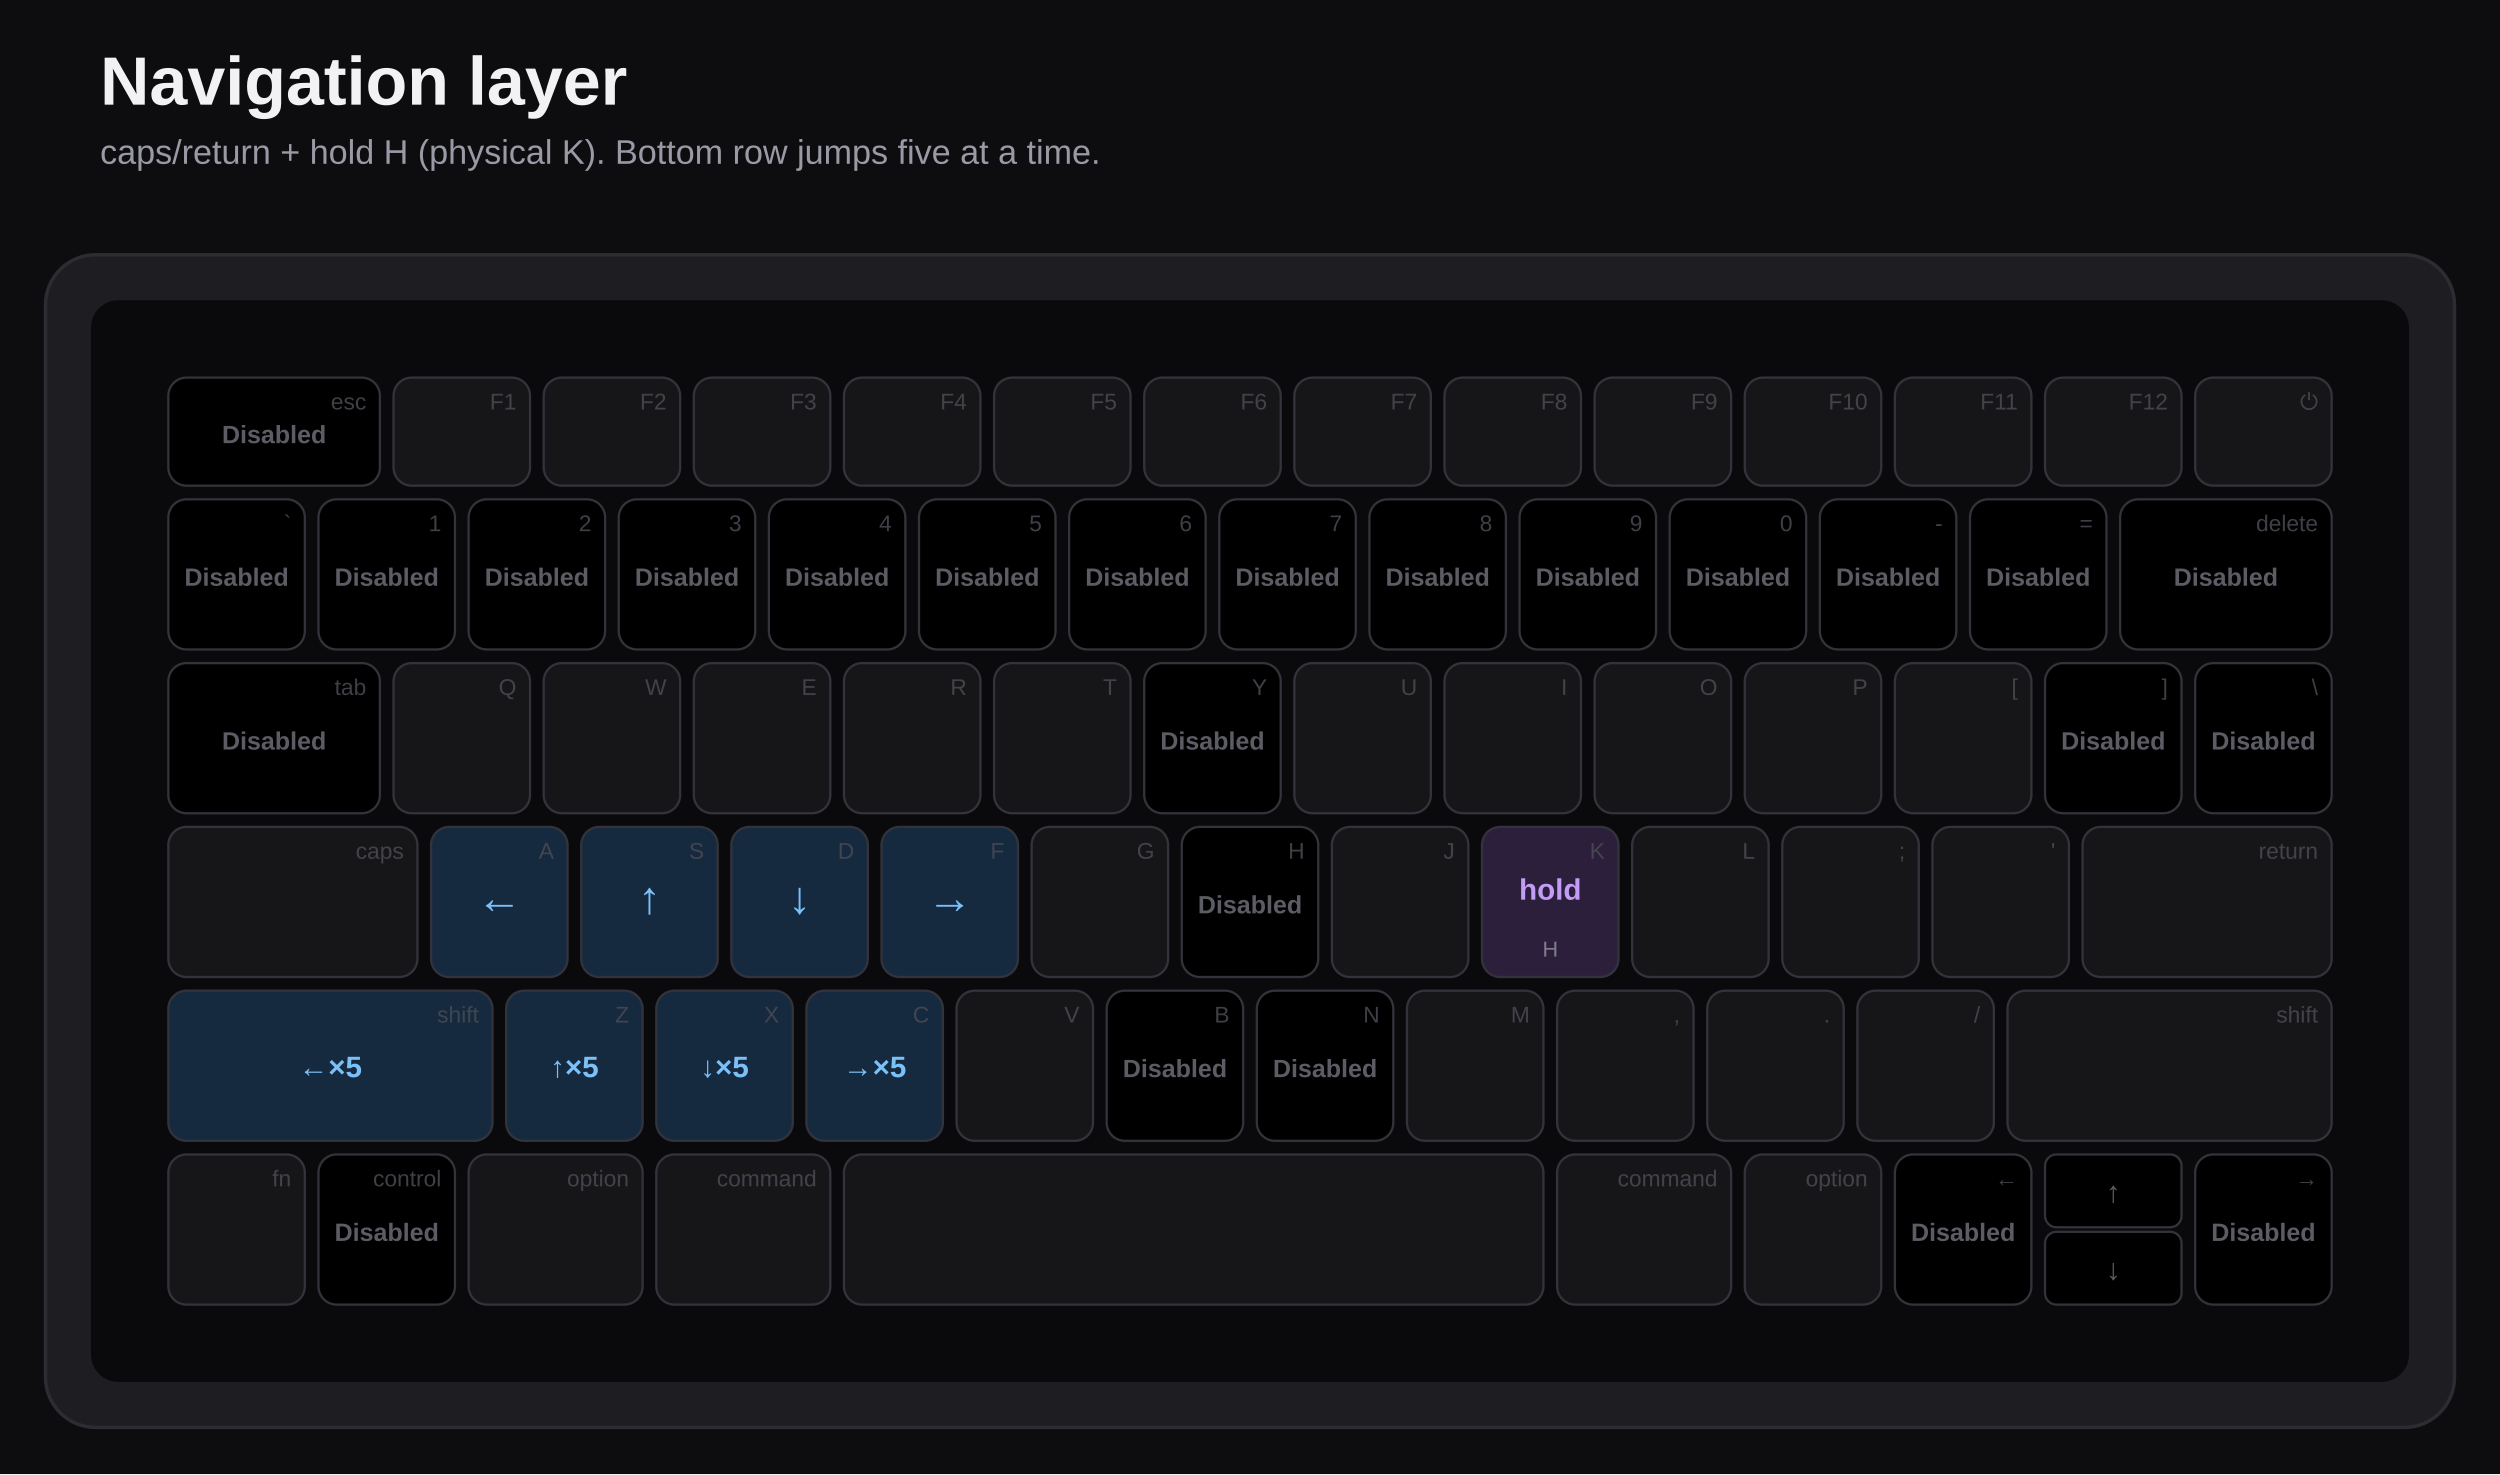
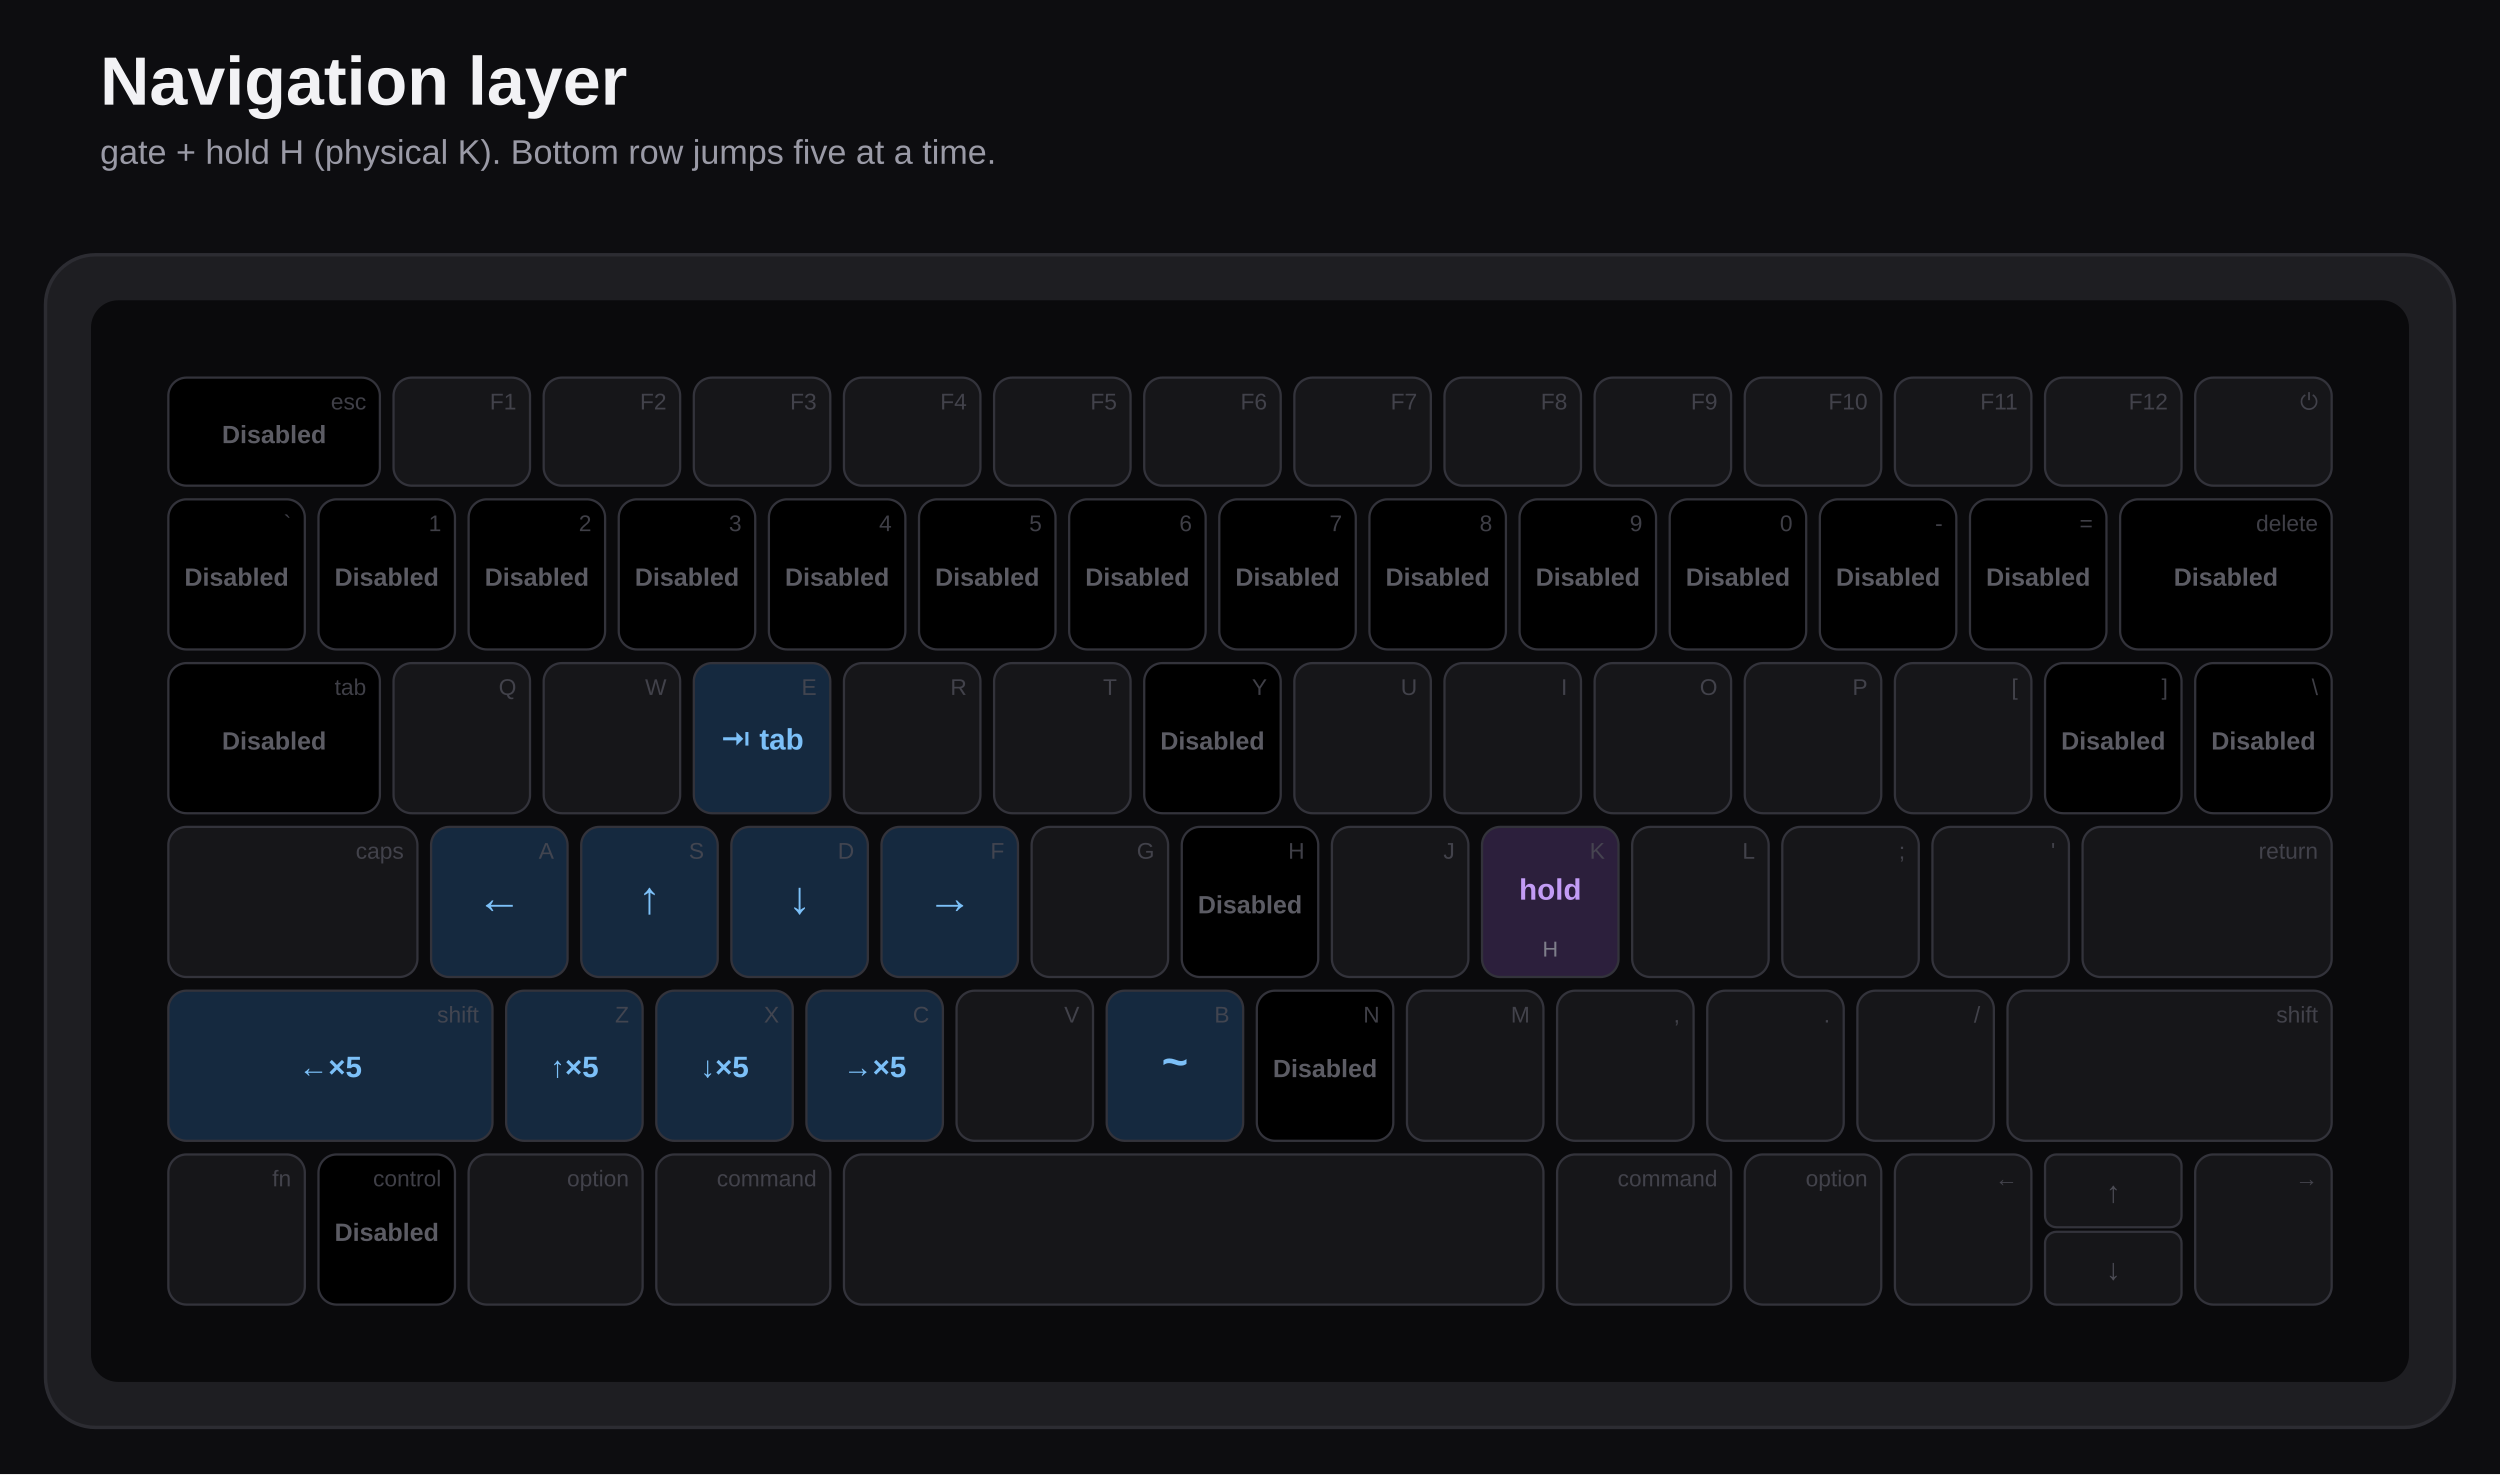
<svg xmlns="http://www.w3.org/2000/svg" width="1099" height="648" viewBox="0 0 1099 648" role="img" aria-label="Navigation layer layer of the splitmac">
  <rect width="1099" height="648" fill="#0d0d10" />
  <text x="44.0" y="46.0" fill="#f2f2f5" font-size="30" font-weight="700" text-anchor="start" opacity="1.0" font-family="-apple-system, BlinkMacSystemFont, 'SF Pro Text', 'Helvetica Neue', Arial, sans-serif">Navigation layer</text>
-   <text x="44.0" y="72.0" fill="#9a9aa6" font-size="15" font-weight="400" text-anchor="start" opacity="1.0" font-family="-apple-system, BlinkMacSystemFont, 'SF Pro Text', 'Helvetica Neue', Arial, sans-serif">caps/return + hold H (physical K). Bottom row jumps five at a time.</text>
+   <text x="44.0" y="72.0" fill="#9a9aa6" font-size="15" font-weight="400" text-anchor="start" opacity="1.0" font-family="-apple-system, BlinkMacSystemFont, 'SF Pro Text', 'Helvetica Neue', Arial, sans-serif">gate + hold H (physical K). Bottom row jumps five at a time.</text>
  <rect x="20.0" y="112.0" width="1059.0" height="515.5" rx="22" fill="#1e1e22" stroke="#2c2c32" stroke-width="1.5" />
  <rect x="40.0" y="132.0" width="1019.0" height="475.5" rx="12" fill="#0a0a0c" />
  <rect x="74.0" y="166.0" width="93.0" height="47.5" rx="8" fill="#000000" stroke="#33333b" stroke-width="1" />
  <text x="161.0" y="180.0" fill="#4a4a53" font-size="10" font-weight="500" text-anchor="end" opacity="0.85" font-family="-apple-system, BlinkMacSystemFont, 'SF Pro Text', 'Helvetica Neue', Arial, sans-serif">esc</text>
  <text x="120.5" y="194.8" fill="#5c5c64" font-size="11" font-weight="600" text-anchor="middle" opacity="1.0" font-family="-apple-system, BlinkMacSystemFont, 'SF Pro Text', 'Helvetica Neue', Arial, sans-serif">Disabled</text>
  <rect x="173.0" y="166.0" width="60.0" height="47.5" rx="8" fill="#161619" stroke="#33333b" stroke-width="1" />
  <text x="227.0" y="180.0" fill="#4a4a53" font-size="10" font-weight="500" text-anchor="end" opacity="0.85" font-family="-apple-system, BlinkMacSystemFont, 'SF Pro Text', 'Helvetica Neue', Arial, sans-serif">F1</text>
  <rect x="239.0" y="166.0" width="60.0" height="47.5" rx="8" fill="#161619" stroke="#33333b" stroke-width="1" />
  <text x="293.0" y="180.0" fill="#4a4a53" font-size="10" font-weight="500" text-anchor="end" opacity="0.85" font-family="-apple-system, BlinkMacSystemFont, 'SF Pro Text', 'Helvetica Neue', Arial, sans-serif">F2</text>
  <rect x="305.0" y="166.0" width="60.0" height="47.5" rx="8" fill="#161619" stroke="#33333b" stroke-width="1" />
  <text x="359.0" y="180.0" fill="#4a4a53" font-size="10" font-weight="500" text-anchor="end" opacity="0.85" font-family="-apple-system, BlinkMacSystemFont, 'SF Pro Text', 'Helvetica Neue', Arial, sans-serif">F3</text>
  <rect x="371.0" y="166.0" width="60.0" height="47.5" rx="8" fill="#161619" stroke="#33333b" stroke-width="1" />
  <text x="425.0" y="180.0" fill="#4a4a53" font-size="10" font-weight="500" text-anchor="end" opacity="0.85" font-family="-apple-system, BlinkMacSystemFont, 'SF Pro Text', 'Helvetica Neue', Arial, sans-serif">F4</text>
  <rect x="437.0" y="166.0" width="60.0" height="47.5" rx="8" fill="#161619" stroke="#33333b" stroke-width="1" />
  <text x="491.0" y="180.0" fill="#4a4a53" font-size="10" font-weight="500" text-anchor="end" opacity="0.85" font-family="-apple-system, BlinkMacSystemFont, 'SF Pro Text', 'Helvetica Neue', Arial, sans-serif">F5</text>
  <rect x="503.0" y="166.0" width="60.0" height="47.5" rx="8" fill="#161619" stroke="#33333b" stroke-width="1" />
  <text x="557.0" y="180.0" fill="#4a4a53" font-size="10" font-weight="500" text-anchor="end" opacity="0.85" font-family="-apple-system, BlinkMacSystemFont, 'SF Pro Text', 'Helvetica Neue', Arial, sans-serif">F6</text>
  <rect x="569.0" y="166.0" width="60.0" height="47.5" rx="8" fill="#161619" stroke="#33333b" stroke-width="1" />
  <text x="623.0" y="180.0" fill="#4a4a53" font-size="10" font-weight="500" text-anchor="end" opacity="0.85" font-family="-apple-system, BlinkMacSystemFont, 'SF Pro Text', 'Helvetica Neue', Arial, sans-serif">F7</text>
  <rect x="635.0" y="166.0" width="60.0" height="47.5" rx="8" fill="#161619" stroke="#33333b" stroke-width="1" />
  <text x="689.0" y="180.0" fill="#4a4a53" font-size="10" font-weight="500" text-anchor="end" opacity="0.85" font-family="-apple-system, BlinkMacSystemFont, 'SF Pro Text', 'Helvetica Neue', Arial, sans-serif">F8</text>
  <rect x="701.0" y="166.0" width="60.0" height="47.5" rx="8" fill="#161619" stroke="#33333b" stroke-width="1" />
  <text x="755.0" y="180.0" fill="#4a4a53" font-size="10" font-weight="500" text-anchor="end" opacity="0.85" font-family="-apple-system, BlinkMacSystemFont, 'SF Pro Text', 'Helvetica Neue', Arial, sans-serif">F9</text>
  <rect x="767.0" y="166.0" width="60.0" height="47.5" rx="8" fill="#161619" stroke="#33333b" stroke-width="1" />
  <text x="821.0" y="180.0" fill="#4a4a53" font-size="10" font-weight="500" text-anchor="end" opacity="0.85" font-family="-apple-system, BlinkMacSystemFont, 'SF Pro Text', 'Helvetica Neue', Arial, sans-serif">F10</text>
  <rect x="833.0" y="166.0" width="60.0" height="47.5" rx="8" fill="#161619" stroke="#33333b" stroke-width="1" />
  <text x="887.0" y="180.0" fill="#4a4a53" font-size="10" font-weight="500" text-anchor="end" opacity="0.85" font-family="-apple-system, BlinkMacSystemFont, 'SF Pro Text', 'Helvetica Neue', Arial, sans-serif">F11</text>
  <rect x="899.0" y="166.0" width="60.0" height="47.5" rx="8" fill="#161619" stroke="#33333b" stroke-width="1" />
  <text x="953.0" y="180.0" fill="#4a4a53" font-size="10" font-weight="500" text-anchor="end" opacity="0.85" font-family="-apple-system, BlinkMacSystemFont, 'SF Pro Text', 'Helvetica Neue', Arial, sans-serif">F12</text>
  <rect x="965.0" y="166.0" width="60.0" height="47.5" rx="8" fill="#161619" stroke="#33333b" stroke-width="1" />
  <text x="1019.0" y="180.0" fill="#4a4a53" font-size="10" font-weight="500" text-anchor="end" opacity="0.85" font-family="-apple-system, BlinkMacSystemFont, 'SF Pro Text', 'Helvetica Neue', Arial, sans-serif">⏻</text>
  <rect x="74.0" y="219.5" width="60.0" height="66.0" rx="8" fill="#000000" stroke="#33333b" stroke-width="1" />
  <text x="128.0" y="233.5" fill="#4a4a53" font-size="10" font-weight="500" text-anchor="end" opacity="0.85" font-family="-apple-system, BlinkMacSystemFont, 'SF Pro Text', 'Helvetica Neue', Arial, sans-serif">`</text>
  <text x="104.0" y="257.5" fill="#5c5c64" font-size="11" font-weight="600" text-anchor="middle" opacity="1.0" font-family="-apple-system, BlinkMacSystemFont, 'SF Pro Text', 'Helvetica Neue', Arial, sans-serif">Disabled</text>
  <rect x="140.0" y="219.5" width="60.0" height="66.0" rx="8" fill="#000000" stroke="#33333b" stroke-width="1" />
  <text x="194.0" y="233.5" fill="#4a4a53" font-size="10" font-weight="500" text-anchor="end" opacity="0.85" font-family="-apple-system, BlinkMacSystemFont, 'SF Pro Text', 'Helvetica Neue', Arial, sans-serif">1</text>
  <text x="170.0" y="257.5" fill="#5c5c64" font-size="11" font-weight="600" text-anchor="middle" opacity="1.0" font-family="-apple-system, BlinkMacSystemFont, 'SF Pro Text', 'Helvetica Neue', Arial, sans-serif">Disabled</text>
  <rect x="206.0" y="219.5" width="60.0" height="66.0" rx="8" fill="#000000" stroke="#33333b" stroke-width="1" />
  <text x="260.0" y="233.5" fill="#4a4a53" font-size="10" font-weight="500" text-anchor="end" opacity="0.85" font-family="-apple-system, BlinkMacSystemFont, 'SF Pro Text', 'Helvetica Neue', Arial, sans-serif">2</text>
  <text x="236.0" y="257.5" fill="#5c5c64" font-size="11" font-weight="600" text-anchor="middle" opacity="1.0" font-family="-apple-system, BlinkMacSystemFont, 'SF Pro Text', 'Helvetica Neue', Arial, sans-serif">Disabled</text>
  <rect x="272.0" y="219.5" width="60.0" height="66.0" rx="8" fill="#000000" stroke="#33333b" stroke-width="1" />
  <text x="326.0" y="233.5" fill="#4a4a53" font-size="10" font-weight="500" text-anchor="end" opacity="0.85" font-family="-apple-system, BlinkMacSystemFont, 'SF Pro Text', 'Helvetica Neue', Arial, sans-serif">3</text>
  <text x="302.0" y="257.5" fill="#5c5c64" font-size="11" font-weight="600" text-anchor="middle" opacity="1.0" font-family="-apple-system, BlinkMacSystemFont, 'SF Pro Text', 'Helvetica Neue', Arial, sans-serif">Disabled</text>
  <rect x="338.0" y="219.5" width="60.0" height="66.0" rx="8" fill="#000000" stroke="#33333b" stroke-width="1" />
  <text x="392.0" y="233.5" fill="#4a4a53" font-size="10" font-weight="500" text-anchor="end" opacity="0.85" font-family="-apple-system, BlinkMacSystemFont, 'SF Pro Text', 'Helvetica Neue', Arial, sans-serif">4</text>
  <text x="368.0" y="257.5" fill="#5c5c64" font-size="11" font-weight="600" text-anchor="middle" opacity="1.0" font-family="-apple-system, BlinkMacSystemFont, 'SF Pro Text', 'Helvetica Neue', Arial, sans-serif">Disabled</text>
  <rect x="404.0" y="219.5" width="60.0" height="66.0" rx="8" fill="#000000" stroke="#33333b" stroke-width="1" />
  <text x="458.0" y="233.5" fill="#4a4a53" font-size="10" font-weight="500" text-anchor="end" opacity="0.85" font-family="-apple-system, BlinkMacSystemFont, 'SF Pro Text', 'Helvetica Neue', Arial, sans-serif">5</text>
  <text x="434.0" y="257.5" fill="#5c5c64" font-size="11" font-weight="600" text-anchor="middle" opacity="1.0" font-family="-apple-system, BlinkMacSystemFont, 'SF Pro Text', 'Helvetica Neue', Arial, sans-serif">Disabled</text>
  <rect x="470.0" y="219.5" width="60.0" height="66.0" rx="8" fill="#000000" stroke="#33333b" stroke-width="1" />
  <text x="524.0" y="233.5" fill="#4a4a53" font-size="10" font-weight="500" text-anchor="end" opacity="0.85" font-family="-apple-system, BlinkMacSystemFont, 'SF Pro Text', 'Helvetica Neue', Arial, sans-serif">6</text>
  <text x="500.0" y="257.5" fill="#5c5c64" font-size="11" font-weight="600" text-anchor="middle" opacity="1.0" font-family="-apple-system, BlinkMacSystemFont, 'SF Pro Text', 'Helvetica Neue', Arial, sans-serif">Disabled</text>
  <rect x="536.0" y="219.5" width="60.0" height="66.0" rx="8" fill="#000000" stroke="#33333b" stroke-width="1" />
  <text x="590.0" y="233.5" fill="#4a4a53" font-size="10" font-weight="500" text-anchor="end" opacity="0.85" font-family="-apple-system, BlinkMacSystemFont, 'SF Pro Text', 'Helvetica Neue', Arial, sans-serif">7</text>
  <text x="566.0" y="257.5" fill="#5c5c64" font-size="11" font-weight="600" text-anchor="middle" opacity="1.0" font-family="-apple-system, BlinkMacSystemFont, 'SF Pro Text', 'Helvetica Neue', Arial, sans-serif">Disabled</text>
  <rect x="602.0" y="219.5" width="60.0" height="66.0" rx="8" fill="#000000" stroke="#33333b" stroke-width="1" />
  <text x="656.0" y="233.5" fill="#4a4a53" font-size="10" font-weight="500" text-anchor="end" opacity="0.85" font-family="-apple-system, BlinkMacSystemFont, 'SF Pro Text', 'Helvetica Neue', Arial, sans-serif">8</text>
  <text x="632.0" y="257.5" fill="#5c5c64" font-size="11" font-weight="600" text-anchor="middle" opacity="1.0" font-family="-apple-system, BlinkMacSystemFont, 'SF Pro Text', 'Helvetica Neue', Arial, sans-serif">Disabled</text>
  <rect x="668.0" y="219.5" width="60.0" height="66.0" rx="8" fill="#000000" stroke="#33333b" stroke-width="1" />
  <text x="722.0" y="233.5" fill="#4a4a53" font-size="10" font-weight="500" text-anchor="end" opacity="0.85" font-family="-apple-system, BlinkMacSystemFont, 'SF Pro Text', 'Helvetica Neue', Arial, sans-serif">9</text>
  <text x="698.0" y="257.5" fill="#5c5c64" font-size="11" font-weight="600" text-anchor="middle" opacity="1.0" font-family="-apple-system, BlinkMacSystemFont, 'SF Pro Text', 'Helvetica Neue', Arial, sans-serif">Disabled</text>
  <rect x="734.0" y="219.5" width="60.0" height="66.0" rx="8" fill="#000000" stroke="#33333b" stroke-width="1" />
  <text x="788.0" y="233.5" fill="#4a4a53" font-size="10" font-weight="500" text-anchor="end" opacity="0.85" font-family="-apple-system, BlinkMacSystemFont, 'SF Pro Text', 'Helvetica Neue', Arial, sans-serif">0</text>
  <text x="764.0" y="257.5" fill="#5c5c64" font-size="11" font-weight="600" text-anchor="middle" opacity="1.0" font-family="-apple-system, BlinkMacSystemFont, 'SF Pro Text', 'Helvetica Neue', Arial, sans-serif">Disabled</text>
  <rect x="800.0" y="219.5" width="60.0" height="66.0" rx="8" fill="#000000" stroke="#33333b" stroke-width="1" />
  <text x="854.0" y="233.5" fill="#4a4a53" font-size="10" font-weight="500" text-anchor="end" opacity="0.85" font-family="-apple-system, BlinkMacSystemFont, 'SF Pro Text', 'Helvetica Neue', Arial, sans-serif">-</text>
  <text x="830.0" y="257.5" fill="#5c5c64" font-size="11" font-weight="600" text-anchor="middle" opacity="1.0" font-family="-apple-system, BlinkMacSystemFont, 'SF Pro Text', 'Helvetica Neue', Arial, sans-serif">Disabled</text>
  <rect x="866.0" y="219.5" width="60.0" height="66.0" rx="8" fill="#000000" stroke="#33333b" stroke-width="1" />
  <text x="920.0" y="233.5" fill="#4a4a53" font-size="10" font-weight="500" text-anchor="end" opacity="0.85" font-family="-apple-system, BlinkMacSystemFont, 'SF Pro Text', 'Helvetica Neue', Arial, sans-serif">=</text>
  <text x="896.0" y="257.5" fill="#5c5c64" font-size="11" font-weight="600" text-anchor="middle" opacity="1.0" font-family="-apple-system, BlinkMacSystemFont, 'SF Pro Text', 'Helvetica Neue', Arial, sans-serif">Disabled</text>
  <rect x="932.0" y="219.5" width="93.0" height="66.0" rx="8" fill="#000000" stroke="#33333b" stroke-width="1" />
  <text x="1019.0" y="233.5" fill="#4a4a53" font-size="10" font-weight="500" text-anchor="end" opacity="0.85" font-family="-apple-system, BlinkMacSystemFont, 'SF Pro Text', 'Helvetica Neue', Arial, sans-serif">delete</text>
  <text x="978.5" y="257.5" fill="#5c5c64" font-size="11" font-weight="600" text-anchor="middle" opacity="1.0" font-family="-apple-system, BlinkMacSystemFont, 'SF Pro Text', 'Helvetica Neue', Arial, sans-serif">Disabled</text>
  <rect x="74.0" y="291.5" width="93.0" height="66.0" rx="8" fill="#000000" stroke="#33333b" stroke-width="1" />
  <text x="161.0" y="305.5" fill="#4a4a53" font-size="10" font-weight="500" text-anchor="end" opacity="0.85" font-family="-apple-system, BlinkMacSystemFont, 'SF Pro Text', 'Helvetica Neue', Arial, sans-serif">tab</text>
  <text x="120.5" y="329.5" fill="#5c5c64" font-size="11" font-weight="600" text-anchor="middle" opacity="1.0" font-family="-apple-system, BlinkMacSystemFont, 'SF Pro Text', 'Helvetica Neue', Arial, sans-serif">Disabled</text>
  <rect x="173.0" y="291.5" width="60.0" height="66.0" rx="8" fill="#161619" stroke="#33333b" stroke-width="1" />
  <text x="227.0" y="305.5" fill="#4a4a53" font-size="10" font-weight="500" text-anchor="end" opacity="0.85" font-family="-apple-system, BlinkMacSystemFont, 'SF Pro Text', 'Helvetica Neue', Arial, sans-serif">Q</text>
  <rect x="239.0" y="291.5" width="60.0" height="66.0" rx="8" fill="#161619" stroke="#33333b" stroke-width="1" />
  <text x="293.0" y="305.5" fill="#4a4a53" font-size="10" font-weight="500" text-anchor="end" opacity="0.85" font-family="-apple-system, BlinkMacSystemFont, 'SF Pro Text', 'Helvetica Neue', Arial, sans-serif">W</text>
-   <rect x="305.0" y="291.5" width="60.0" height="66.0" rx="8" fill="#161619" stroke="#33333b" stroke-width="1" />
+   <rect x="305.0" y="291.5" width="60.0" height="66.0" rx="8" fill="#15293f" stroke="#33333b" stroke-width="1" />
  <text x="359.0" y="305.5" fill="#4a4a53" font-size="10" font-weight="500" text-anchor="end" opacity="0.85" font-family="-apple-system, BlinkMacSystemFont, 'SF Pro Text', 'Helvetica Neue', Arial, sans-serif">E</text>
+   <text x="335.0" y="329.5" fill="#7cc0f8" font-size="13" font-weight="600" text-anchor="middle" opacity="1.0" font-family="-apple-system, BlinkMacSystemFont, 'SF Pro Text', 'Helvetica Neue', Arial, sans-serif">⇥ tab</text>
  <rect x="371.0" y="291.5" width="60.0" height="66.0" rx="8" fill="#161619" stroke="#33333b" stroke-width="1" />
  <text x="425.0" y="305.5" fill="#4a4a53" font-size="10" font-weight="500" text-anchor="end" opacity="0.85" font-family="-apple-system, BlinkMacSystemFont, 'SF Pro Text', 'Helvetica Neue', Arial, sans-serif">R</text>
  <rect x="437.0" y="291.5" width="60.0" height="66.0" rx="8" fill="#161619" stroke="#33333b" stroke-width="1" />
  <text x="491.0" y="305.5" fill="#4a4a53" font-size="10" font-weight="500" text-anchor="end" opacity="0.85" font-family="-apple-system, BlinkMacSystemFont, 'SF Pro Text', 'Helvetica Neue', Arial, sans-serif">T</text>
  <rect x="503.0" y="291.5" width="60.0" height="66.0" rx="8" fill="#000000" stroke="#33333b" stroke-width="1" />
  <text x="557.0" y="305.5" fill="#4a4a53" font-size="10" font-weight="500" text-anchor="end" opacity="0.85" font-family="-apple-system, BlinkMacSystemFont, 'SF Pro Text', 'Helvetica Neue', Arial, sans-serif">Y</text>
  <text x="533.0" y="329.5" fill="#5c5c64" font-size="11" font-weight="600" text-anchor="middle" opacity="1.0" font-family="-apple-system, BlinkMacSystemFont, 'SF Pro Text', 'Helvetica Neue', Arial, sans-serif">Disabled</text>
  <rect x="569.0" y="291.5" width="60.0" height="66.0" rx="8" fill="#161619" stroke="#33333b" stroke-width="1" />
  <text x="623.0" y="305.5" fill="#4a4a53" font-size="10" font-weight="500" text-anchor="end" opacity="0.85" font-family="-apple-system, BlinkMacSystemFont, 'SF Pro Text', 'Helvetica Neue', Arial, sans-serif">U</text>
  <rect x="635.0" y="291.5" width="60.0" height="66.0" rx="8" fill="#161619" stroke="#33333b" stroke-width="1" />
  <text x="689.0" y="305.5" fill="#4a4a53" font-size="10" font-weight="500" text-anchor="end" opacity="0.85" font-family="-apple-system, BlinkMacSystemFont, 'SF Pro Text', 'Helvetica Neue', Arial, sans-serif">I</text>
  <rect x="701.0" y="291.5" width="60.0" height="66.0" rx="8" fill="#161619" stroke="#33333b" stroke-width="1" />
  <text x="755.0" y="305.5" fill="#4a4a53" font-size="10" font-weight="500" text-anchor="end" opacity="0.85" font-family="-apple-system, BlinkMacSystemFont, 'SF Pro Text', 'Helvetica Neue', Arial, sans-serif">O</text>
  <rect x="767.0" y="291.5" width="60.0" height="66.0" rx="8" fill="#161619" stroke="#33333b" stroke-width="1" />
  <text x="821.0" y="305.5" fill="#4a4a53" font-size="10" font-weight="500" text-anchor="end" opacity="0.85" font-family="-apple-system, BlinkMacSystemFont, 'SF Pro Text', 'Helvetica Neue', Arial, sans-serif">P</text>
  <rect x="833.0" y="291.5" width="60.0" height="66.0" rx="8" fill="#161619" stroke="#33333b" stroke-width="1" />
  <text x="887.0" y="305.5" fill="#4a4a53" font-size="10" font-weight="500" text-anchor="end" opacity="0.85" font-family="-apple-system, BlinkMacSystemFont, 'SF Pro Text', 'Helvetica Neue', Arial, sans-serif">[</text>
  <rect x="899.0" y="291.5" width="60.0" height="66.0" rx="8" fill="#000000" stroke="#33333b" stroke-width="1" />
  <text x="953.0" y="305.5" fill="#4a4a53" font-size="10" font-weight="500" text-anchor="end" opacity="0.85" font-family="-apple-system, BlinkMacSystemFont, 'SF Pro Text', 'Helvetica Neue', Arial, sans-serif">]</text>
  <text x="929.0" y="329.5" fill="#5c5c64" font-size="11" font-weight="600" text-anchor="middle" opacity="1.0" font-family="-apple-system, BlinkMacSystemFont, 'SF Pro Text', 'Helvetica Neue', Arial, sans-serif">Disabled</text>
  <rect x="965.0" y="291.5" width="60.0" height="66.0" rx="8" fill="#000000" stroke="#33333b" stroke-width="1" />
  <text x="1019.0" y="305.5" fill="#4a4a53" font-size="10" font-weight="500" text-anchor="end" opacity="0.85" font-family="-apple-system, BlinkMacSystemFont, 'SF Pro Text', 'Helvetica Neue', Arial, sans-serif">\</text>
  <text x="995.0" y="329.5" fill="#5c5c64" font-size="11" font-weight="600" text-anchor="middle" opacity="1.0" font-family="-apple-system, BlinkMacSystemFont, 'SF Pro Text', 'Helvetica Neue', Arial, sans-serif">Disabled</text>
  <rect x="74.0" y="363.5" width="109.5" height="66.0" rx="8" fill="#161619" stroke="#33333b" stroke-width="1" />
  <text x="177.5" y="377.5" fill="#4a4a53" font-size="10" font-weight="500" text-anchor="end" opacity="0.85" font-family="-apple-system, BlinkMacSystemFont, 'SF Pro Text', 'Helvetica Neue', Arial, sans-serif">caps</text>
  <rect x="189.5" y="363.5" width="60.0" height="66.0" rx="8" fill="#15293f" stroke="#33333b" stroke-width="1" />
  <text x="243.5" y="377.5" fill="#4a4a53" font-size="10" font-weight="500" text-anchor="end" opacity="0.85" font-family="-apple-system, BlinkMacSystemFont, 'SF Pro Text', 'Helvetica Neue', Arial, sans-serif">A</text>
  <text x="219.5" y="401.5" fill="#7cc0f8" font-size="20" font-weight="700" text-anchor="middle" opacity="1.0" font-family="-apple-system, BlinkMacSystemFont, 'SF Pro Text', 'Helvetica Neue', Arial, sans-serif">←</text>
  <rect x="255.5" y="363.5" width="60.0" height="66.0" rx="8" fill="#15293f" stroke="#33333b" stroke-width="1" />
  <text x="309.5" y="377.5" fill="#4a4a53" font-size="10" font-weight="500" text-anchor="end" opacity="0.85" font-family="-apple-system, BlinkMacSystemFont, 'SF Pro Text', 'Helvetica Neue', Arial, sans-serif">S</text>
  <text x="285.5" y="401.5" fill="#7cc0f8" font-size="20" font-weight="700" text-anchor="middle" opacity="1.0" font-family="-apple-system, BlinkMacSystemFont, 'SF Pro Text', 'Helvetica Neue', Arial, sans-serif">↑</text>
  <rect x="321.5" y="363.5" width="60.0" height="66.0" rx="8" fill="#15293f" stroke="#33333b" stroke-width="1" />
  <text x="375.5" y="377.5" fill="#4a4a53" font-size="10" font-weight="500" text-anchor="end" opacity="0.85" font-family="-apple-system, BlinkMacSystemFont, 'SF Pro Text', 'Helvetica Neue', Arial, sans-serif">D</text>
  <text x="351.5" y="401.5" fill="#7cc0f8" font-size="20" font-weight="700" text-anchor="middle" opacity="1.0" font-family="-apple-system, BlinkMacSystemFont, 'SF Pro Text', 'Helvetica Neue', Arial, sans-serif">↓</text>
  <rect x="387.5" y="363.5" width="60.0" height="66.0" rx="8" fill="#15293f" stroke="#33333b" stroke-width="1" />
  <text x="441.5" y="377.5" fill="#4a4a53" font-size="10" font-weight="500" text-anchor="end" opacity="0.85" font-family="-apple-system, BlinkMacSystemFont, 'SF Pro Text', 'Helvetica Neue', Arial, sans-serif">F</text>
  <text x="417.5" y="401.5" fill="#7cc0f8" font-size="20" font-weight="700" text-anchor="middle" opacity="1.0" font-family="-apple-system, BlinkMacSystemFont, 'SF Pro Text', 'Helvetica Neue', Arial, sans-serif">→</text>
  <rect x="453.5" y="363.5" width="60.0" height="66.0" rx="8" fill="#161619" stroke="#33333b" stroke-width="1" />
  <text x="507.5" y="377.5" fill="#4a4a53" font-size="10" font-weight="500" text-anchor="end" opacity="0.85" font-family="-apple-system, BlinkMacSystemFont, 'SF Pro Text', 'Helvetica Neue', Arial, sans-serif">G</text>
  <rect x="519.5" y="363.5" width="60.0" height="66.0" rx="8" fill="#000000" stroke="#33333b" stroke-width="1" />
  <text x="573.5" y="377.5" fill="#4a4a53" font-size="10" font-weight="500" text-anchor="end" opacity="0.85" font-family="-apple-system, BlinkMacSystemFont, 'SF Pro Text', 'Helvetica Neue', Arial, sans-serif">H</text>
  <text x="549.5" y="401.5" fill="#5c5c64" font-size="11" font-weight="600" text-anchor="middle" opacity="1.0" font-family="-apple-system, BlinkMacSystemFont, 'SF Pro Text', 'Helvetica Neue', Arial, sans-serif">Disabled</text>
  <rect x="585.5" y="363.5" width="60.0" height="66.0" rx="8" fill="#161619" stroke="#33333b" stroke-width="1" />
  <text x="639.5" y="377.5" fill="#4a4a53" font-size="10" font-weight="500" text-anchor="end" opacity="0.85" font-family="-apple-system, BlinkMacSystemFont, 'SF Pro Text', 'Helvetica Neue', Arial, sans-serif">J</text>
  <rect x="651.5" y="363.5" width="60.0" height="66.0" rx="8" fill="#2c1f3c" stroke="#33333b" stroke-width="1" />
  <text x="705.5" y="377.5" fill="#4a4a53" font-size="10" font-weight="500" text-anchor="end" opacity="0.85" font-family="-apple-system, BlinkMacSystemFont, 'SF Pro Text', 'Helvetica Neue', Arial, sans-serif">K</text>
  <text x="681.5" y="395.5" fill="#c39cf5" font-size="13" font-weight="600" text-anchor="middle" opacity="1.0" font-family="-apple-system, BlinkMacSystemFont, 'SF Pro Text', 'Helvetica Neue', Arial, sans-serif">hold</text>
  <text x="681.5" y="420.5" fill="#7e7e8a" font-size="9.5" font-weight="500" text-anchor="middle" opacity="1.0" font-family="-apple-system, BlinkMacSystemFont, 'SF Pro Text', 'Helvetica Neue', Arial, sans-serif">H</text>
  <rect x="717.5" y="363.5" width="60.0" height="66.0" rx="8" fill="#161619" stroke="#33333b" stroke-width="1" />
  <text x="771.5" y="377.5" fill="#4a4a53" font-size="10" font-weight="500" text-anchor="end" opacity="0.85" font-family="-apple-system, BlinkMacSystemFont, 'SF Pro Text', 'Helvetica Neue', Arial, sans-serif">L</text>
  <rect x="783.5" y="363.5" width="60.0" height="66.0" rx="8" fill="#161619" stroke="#33333b" stroke-width="1" />
  <text x="837.5" y="377.5" fill="#4a4a53" font-size="10" font-weight="500" text-anchor="end" opacity="0.85" font-family="-apple-system, BlinkMacSystemFont, 'SF Pro Text', 'Helvetica Neue', Arial, sans-serif">;</text>
  <rect x="849.5" y="363.5" width="60.0" height="66.0" rx="8" fill="#161619" stroke="#33333b" stroke-width="1" />
  <text x="903.5" y="377.5" fill="#4a4a53" font-size="10" font-weight="500" text-anchor="end" opacity="0.85" font-family="-apple-system, BlinkMacSystemFont, 'SF Pro Text', 'Helvetica Neue', Arial, sans-serif">'</text>
  <rect x="915.5" y="363.5" width="109.5" height="66.0" rx="8" fill="#161619" stroke="#33333b" stroke-width="1" />
  <text x="1019.0" y="377.5" fill="#4a4a53" font-size="10" font-weight="500" text-anchor="end" opacity="0.85" font-family="-apple-system, BlinkMacSystemFont, 'SF Pro Text', 'Helvetica Neue', Arial, sans-serif">return</text>
  <rect x="74.0" y="435.5" width="142.5" height="66.0" rx="8" fill="#15293f" stroke="#33333b" stroke-width="1" />
  <text x="210.5" y="449.5" fill="#4a4a53" font-size="10" font-weight="500" text-anchor="end" opacity="0.85" font-family="-apple-system, BlinkMacSystemFont, 'SF Pro Text', 'Helvetica Neue', Arial, sans-serif">shift</text>
  <text x="145.2" y="473.5" fill="#7cc0f8" font-size="13" font-weight="600" text-anchor="middle" opacity="1.0" font-family="-apple-system, BlinkMacSystemFont, 'SF Pro Text', 'Helvetica Neue', Arial, sans-serif">←×5</text>
  <rect x="222.5" y="435.5" width="60.0" height="66.0" rx="8" fill="#15293f" stroke="#33333b" stroke-width="1" />
  <text x="276.5" y="449.5" fill="#4a4a53" font-size="10" font-weight="500" text-anchor="end" opacity="0.85" font-family="-apple-system, BlinkMacSystemFont, 'SF Pro Text', 'Helvetica Neue', Arial, sans-serif">Z</text>
  <text x="252.5" y="473.5" fill="#7cc0f8" font-size="13" font-weight="600" text-anchor="middle" opacity="1.0" font-family="-apple-system, BlinkMacSystemFont, 'SF Pro Text', 'Helvetica Neue', Arial, sans-serif">↑×5</text>
  <rect x="288.5" y="435.5" width="60.0" height="66.0" rx="8" fill="#15293f" stroke="#33333b" stroke-width="1" />
  <text x="342.5" y="449.5" fill="#4a4a53" font-size="10" font-weight="500" text-anchor="end" opacity="0.85" font-family="-apple-system, BlinkMacSystemFont, 'SF Pro Text', 'Helvetica Neue', Arial, sans-serif">X</text>
  <text x="318.5" y="473.5" fill="#7cc0f8" font-size="13" font-weight="600" text-anchor="middle" opacity="1.0" font-family="-apple-system, BlinkMacSystemFont, 'SF Pro Text', 'Helvetica Neue', Arial, sans-serif">↓×5</text>
  <rect x="354.5" y="435.5" width="60.0" height="66.0" rx="8" fill="#15293f" stroke="#33333b" stroke-width="1" />
  <text x="408.5" y="449.5" fill="#4a4a53" font-size="10" font-weight="500" text-anchor="end" opacity="0.85" font-family="-apple-system, BlinkMacSystemFont, 'SF Pro Text', 'Helvetica Neue', Arial, sans-serif">C</text>
  <text x="384.5" y="473.5" fill="#7cc0f8" font-size="13" font-weight="600" text-anchor="middle" opacity="1.0" font-family="-apple-system, BlinkMacSystemFont, 'SF Pro Text', 'Helvetica Neue', Arial, sans-serif">→×5</text>
  <rect x="420.5" y="435.5" width="60.0" height="66.0" rx="8" fill="#161619" stroke="#33333b" stroke-width="1" />
  <text x="474.5" y="449.5" fill="#4a4a53" font-size="10" font-weight="500" text-anchor="end" opacity="0.85" font-family="-apple-system, BlinkMacSystemFont, 'SF Pro Text', 'Helvetica Neue', Arial, sans-serif">V</text>
-   <rect x="486.5" y="435.5" width="60.0" height="66.0" rx="8" fill="#000000" stroke="#33333b" stroke-width="1" />
+   <rect x="486.5" y="435.5" width="60.0" height="66.0" rx="8" fill="#15293f" stroke="#33333b" stroke-width="1" />
  <text x="540.5" y="449.5" fill="#4a4a53" font-size="10" font-weight="500" text-anchor="end" opacity="0.85" font-family="-apple-system, BlinkMacSystemFont, 'SF Pro Text', 'Helvetica Neue', Arial, sans-serif">B</text>
-   <text x="516.5" y="473.5" fill="#5c5c64" font-size="11" font-weight="600" text-anchor="middle" opacity="1.0" font-family="-apple-system, BlinkMacSystemFont, 'SF Pro Text', 'Helvetica Neue', Arial, sans-serif">Disabled</text>
+   <text x="516.5" y="473.5" fill="#7cc0f8" font-size="20" font-weight="700" text-anchor="middle" opacity="1.0" font-family="-apple-system, BlinkMacSystemFont, 'SF Pro Text', 'Helvetica Neue', Arial, sans-serif">~</text>
  <rect x="552.5" y="435.5" width="60.0" height="66.0" rx="8" fill="#000000" stroke="#33333b" stroke-width="1" />
  <text x="606.5" y="449.5" fill="#4a4a53" font-size="10" font-weight="500" text-anchor="end" opacity="0.85" font-family="-apple-system, BlinkMacSystemFont, 'SF Pro Text', 'Helvetica Neue', Arial, sans-serif">N</text>
  <text x="582.5" y="473.5" fill="#5c5c64" font-size="11" font-weight="600" text-anchor="middle" opacity="1.0" font-family="-apple-system, BlinkMacSystemFont, 'SF Pro Text', 'Helvetica Neue', Arial, sans-serif">Disabled</text>
  <rect x="618.5" y="435.5" width="60.0" height="66.0" rx="8" fill="#161619" stroke="#33333b" stroke-width="1" />
  <text x="672.5" y="449.5" fill="#4a4a53" font-size="10" font-weight="500" text-anchor="end" opacity="0.85" font-family="-apple-system, BlinkMacSystemFont, 'SF Pro Text', 'Helvetica Neue', Arial, sans-serif">M</text>
  <rect x="684.5" y="435.5" width="60.0" height="66.0" rx="8" fill="#161619" stroke="#33333b" stroke-width="1" />
  <text x="738.5" y="449.5" fill="#4a4a53" font-size="10" font-weight="500" text-anchor="end" opacity="0.85" font-family="-apple-system, BlinkMacSystemFont, 'SF Pro Text', 'Helvetica Neue', Arial, sans-serif">,</text>
  <rect x="750.5" y="435.5" width="60.0" height="66.0" rx="8" fill="#161619" stroke="#33333b" stroke-width="1" />
  <text x="804.5" y="449.5" fill="#4a4a53" font-size="10" font-weight="500" text-anchor="end" opacity="0.85" font-family="-apple-system, BlinkMacSystemFont, 'SF Pro Text', 'Helvetica Neue', Arial, sans-serif">.</text>
  <rect x="816.5" y="435.5" width="60.0" height="66.0" rx="8" fill="#161619" stroke="#33333b" stroke-width="1" />
  <text x="870.5" y="449.5" fill="#4a4a53" font-size="10" font-weight="500" text-anchor="end" opacity="0.85" font-family="-apple-system, BlinkMacSystemFont, 'SF Pro Text', 'Helvetica Neue', Arial, sans-serif">/</text>
  <rect x="882.5" y="435.5" width="142.5" height="66.0" rx="8" fill="#161619" stroke="#33333b" stroke-width="1" />
  <text x="1019.0" y="449.5" fill="#4a4a53" font-size="10" font-weight="500" text-anchor="end" opacity="0.85" font-family="-apple-system, BlinkMacSystemFont, 'SF Pro Text', 'Helvetica Neue', Arial, sans-serif">shift</text>
  <rect x="74.0" y="507.5" width="60.0" height="66.0" rx="8" fill="#161619" stroke="#33333b" stroke-width="1" />
  <text x="128.0" y="521.5" fill="#4a4a53" font-size="10" font-weight="500" text-anchor="end" opacity="0.85" font-family="-apple-system, BlinkMacSystemFont, 'SF Pro Text', 'Helvetica Neue', Arial, sans-serif">fn</text>
  <rect x="140.0" y="507.5" width="60.0" height="66.0" rx="8" fill="#000000" stroke="#33333b" stroke-width="1" />
  <text x="194.0" y="521.5" fill="#4a4a53" font-size="10" font-weight="500" text-anchor="end" opacity="0.85" font-family="-apple-system, BlinkMacSystemFont, 'SF Pro Text', 'Helvetica Neue', Arial, sans-serif">control</text>
  <text x="170.0" y="545.5" fill="#5c5c64" font-size="11" font-weight="600" text-anchor="middle" opacity="1.0" font-family="-apple-system, BlinkMacSystemFont, 'SF Pro Text', 'Helvetica Neue', Arial, sans-serif">Disabled</text>
  <rect x="206.0" y="507.5" width="76.5" height="66.0" rx="8" fill="#161619" stroke="#33333b" stroke-width="1" />
  <text x="276.5" y="521.5" fill="#4a4a53" font-size="10" font-weight="500" text-anchor="end" opacity="0.85" font-family="-apple-system, BlinkMacSystemFont, 'SF Pro Text', 'Helvetica Neue', Arial, sans-serif">option</text>
  <rect x="288.5" y="507.5" width="76.5" height="66.0" rx="8" fill="#161619" stroke="#33333b" stroke-width="1" />
  <text x="359.0" y="521.5" fill="#4a4a53" font-size="10" font-weight="500" text-anchor="end" opacity="0.85" font-family="-apple-system, BlinkMacSystemFont, 'SF Pro Text', 'Helvetica Neue', Arial, sans-serif">command</text>
  <rect x="371.0" y="507.5" width="307.5" height="66.0" rx="8" fill="#161619" stroke="#33333b" stroke-width="1" />
  <rect x="684.5" y="507.5" width="76.5" height="66.0" rx="8" fill="#161619" stroke="#33333b" stroke-width="1" />
  <text x="755.0" y="521.5" fill="#4a4a53" font-size="10" font-weight="500" text-anchor="end" opacity="0.85" font-family="-apple-system, BlinkMacSystemFont, 'SF Pro Text', 'Helvetica Neue', Arial, sans-serif">command</text>
  <rect x="767.0" y="507.5" width="60.0" height="66.0" rx="8" fill="#161619" stroke="#33333b" stroke-width="1" />
  <text x="821.0" y="521.5" fill="#4a4a53" font-size="10" font-weight="500" text-anchor="end" opacity="0.85" font-family="-apple-system, BlinkMacSystemFont, 'SF Pro Text', 'Helvetica Neue', Arial, sans-serif">option</text>
-   <rect x="833.0" y="507.5" width="60.0" height="66.0" rx="8" fill="#000000" stroke="#33333b" stroke-width="1" />
+   <rect x="833.0" y="507.5" width="60.0" height="66.0" rx="8" fill="#161619" stroke="#33333b" stroke-width="1" />
  <text x="887.0" y="521.5" fill="#4a4a53" font-size="10" font-weight="500" text-anchor="end" opacity="0.85" font-family="-apple-system, BlinkMacSystemFont, 'SF Pro Text', 'Helvetica Neue', Arial, sans-serif">←</text>
-   <text x="863.0" y="545.5" fill="#5c5c64" font-size="11" font-weight="600" text-anchor="middle" opacity="1.0" font-family="-apple-system, BlinkMacSystemFont, 'SF Pro Text', 'Helvetica Neue', Arial, sans-serif">Disabled</text>
-   <rect x="899.0" y="507.5" width="60.0" height="32.0" rx="5" fill="#000000" stroke="#33333b" stroke-width="1" />
-   <text x="929.0" y="528.5" fill="#5c5c64" font-size="13" font-weight="600" text-anchor="middle" opacity="1.0" font-family="-apple-system, BlinkMacSystemFont, 'SF Pro Text', 'Helvetica Neue', Arial, sans-serif">↑</text>
-   <rect x="899.0" y="541.5" width="60.0" height="32.0" rx="5" fill="#000000" stroke="#33333b" stroke-width="1" />
-   <text x="929.0" y="562.5" fill="#5c5c64" font-size="13" font-weight="600" text-anchor="middle" opacity="1.0" font-family="-apple-system, BlinkMacSystemFont, 'SF Pro Text', 'Helvetica Neue', Arial, sans-serif">↓</text>
-   <rect x="965.0" y="507.5" width="60.0" height="66.0" rx="8" fill="#000000" stroke="#33333b" stroke-width="1" />
+   <rect x="899.0" y="507.5" width="60.0" height="32.0" rx="5" fill="#161619" stroke="#33333b" stroke-width="1" />
+   <text x="929.0" y="528.5" fill="#4c4c55" font-size="13" font-weight="600" text-anchor="middle" opacity="1.0" font-family="-apple-system, BlinkMacSystemFont, 'SF Pro Text', 'Helvetica Neue', Arial, sans-serif">↑</text>
+   <rect x="899.0" y="541.5" width="60.0" height="32.0" rx="5" fill="#161619" stroke="#33333b" stroke-width="1" />
+   <text x="929.0" y="562.5" fill="#4c4c55" font-size="13" font-weight="600" text-anchor="middle" opacity="1.0" font-family="-apple-system, BlinkMacSystemFont, 'SF Pro Text', 'Helvetica Neue', Arial, sans-serif">↓</text>
+   <rect x="965.0" y="507.5" width="60.0" height="66.0" rx="8" fill="#161619" stroke="#33333b" stroke-width="1" />
  <text x="1019.0" y="521.5" fill="#4a4a53" font-size="10" font-weight="500" text-anchor="end" opacity="0.85" font-family="-apple-system, BlinkMacSystemFont, 'SF Pro Text', 'Helvetica Neue', Arial, sans-serif">→</text>
-   <text x="995.0" y="545.5" fill="#5c5c64" font-size="11" font-weight="600" text-anchor="middle" opacity="1.0" font-family="-apple-system, BlinkMacSystemFont, 'SF Pro Text', 'Helvetica Neue', Arial, sans-serif">Disabled</text>
</svg>
